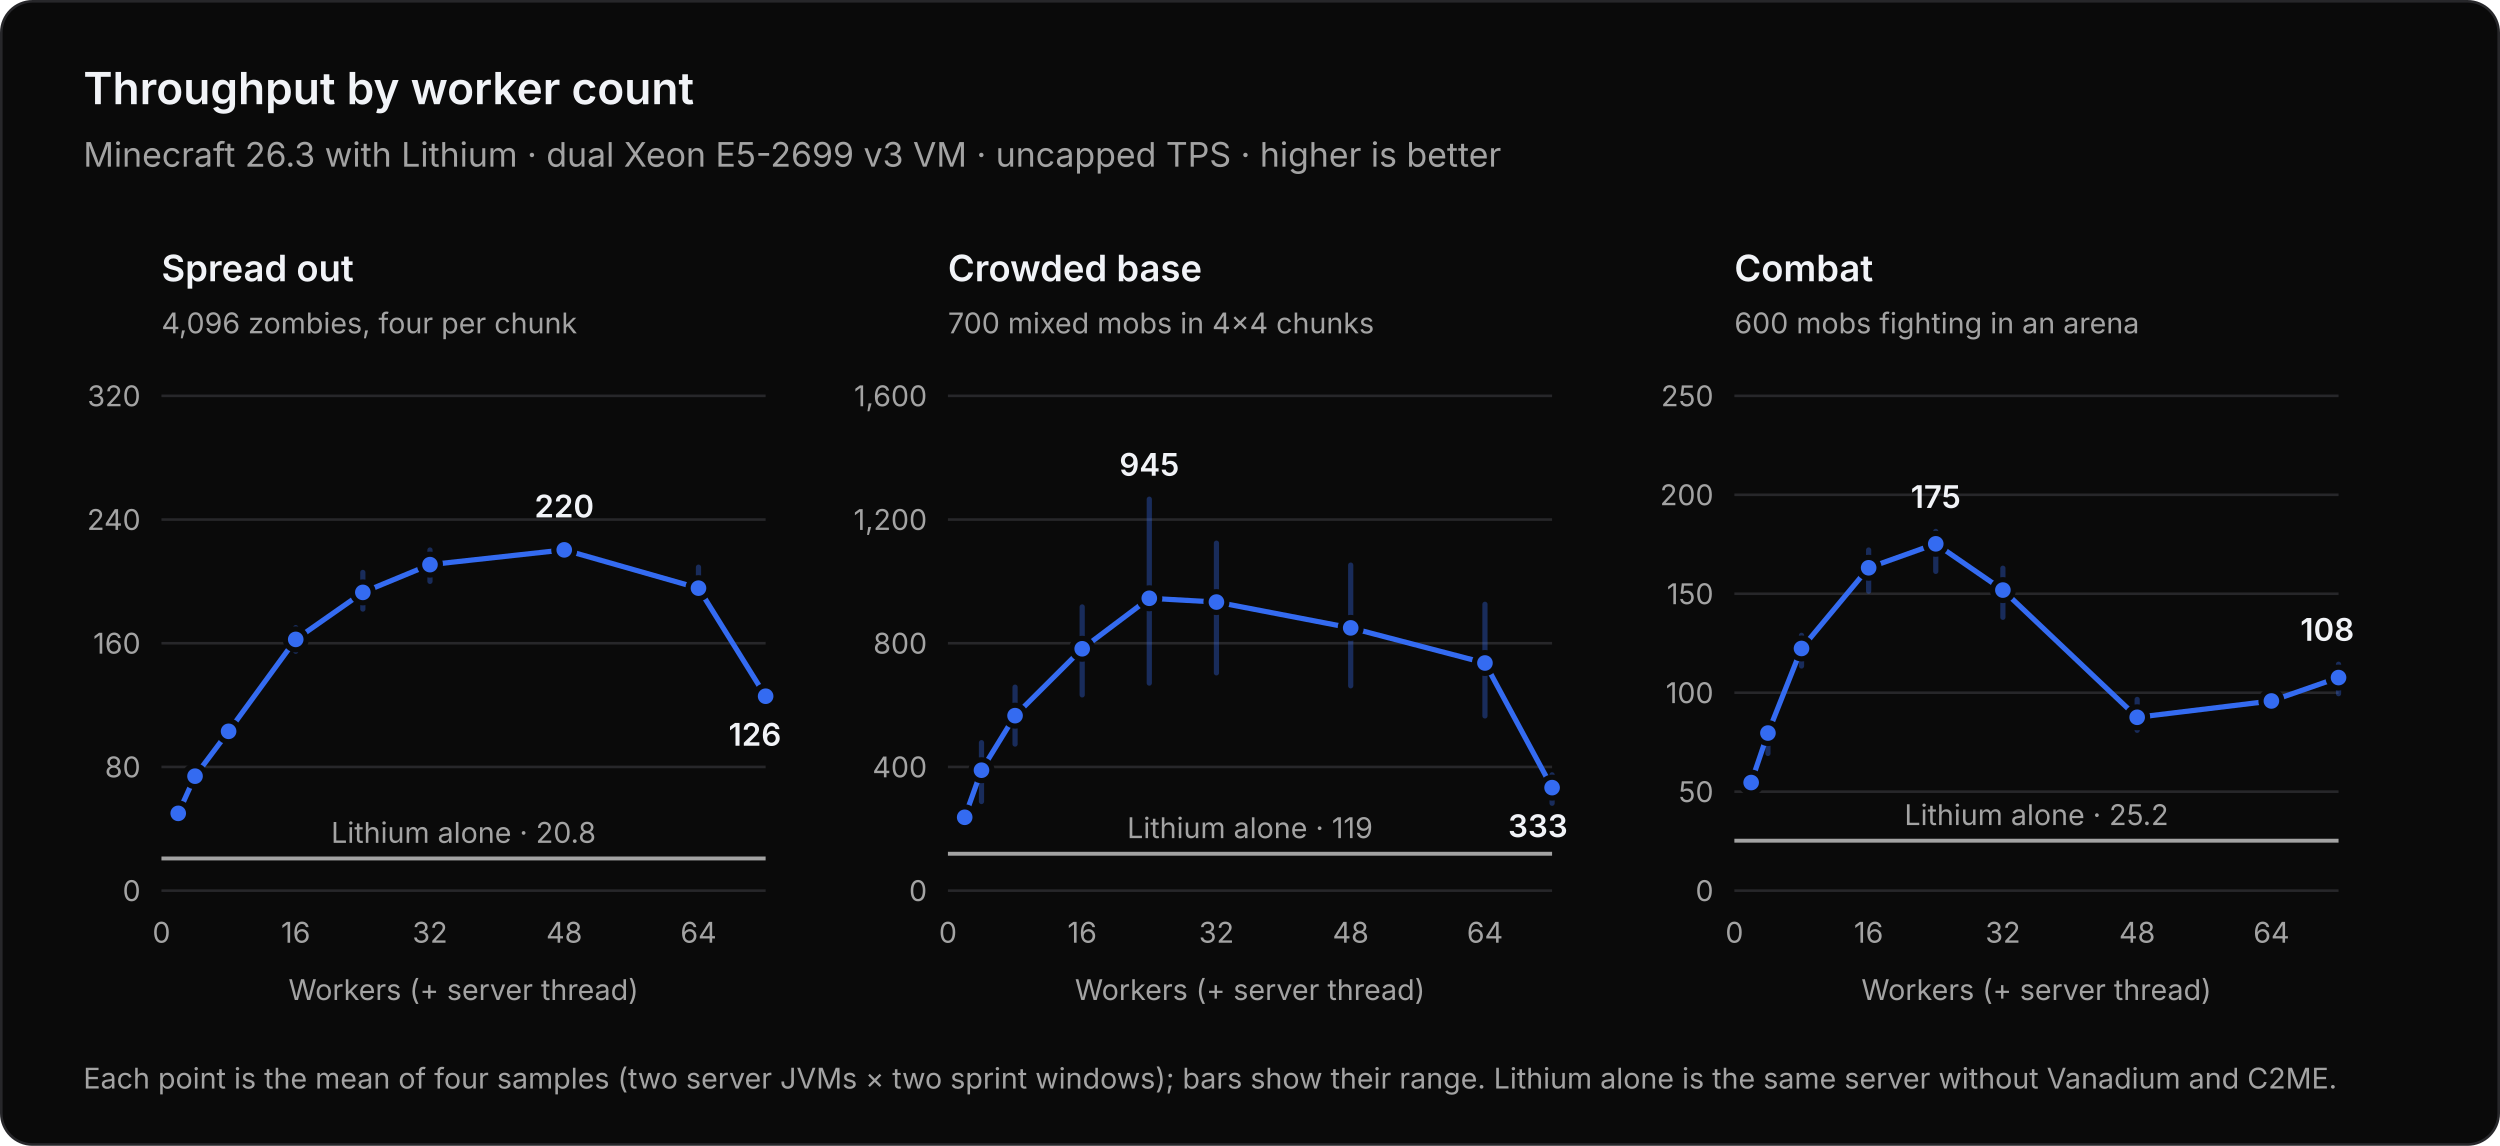
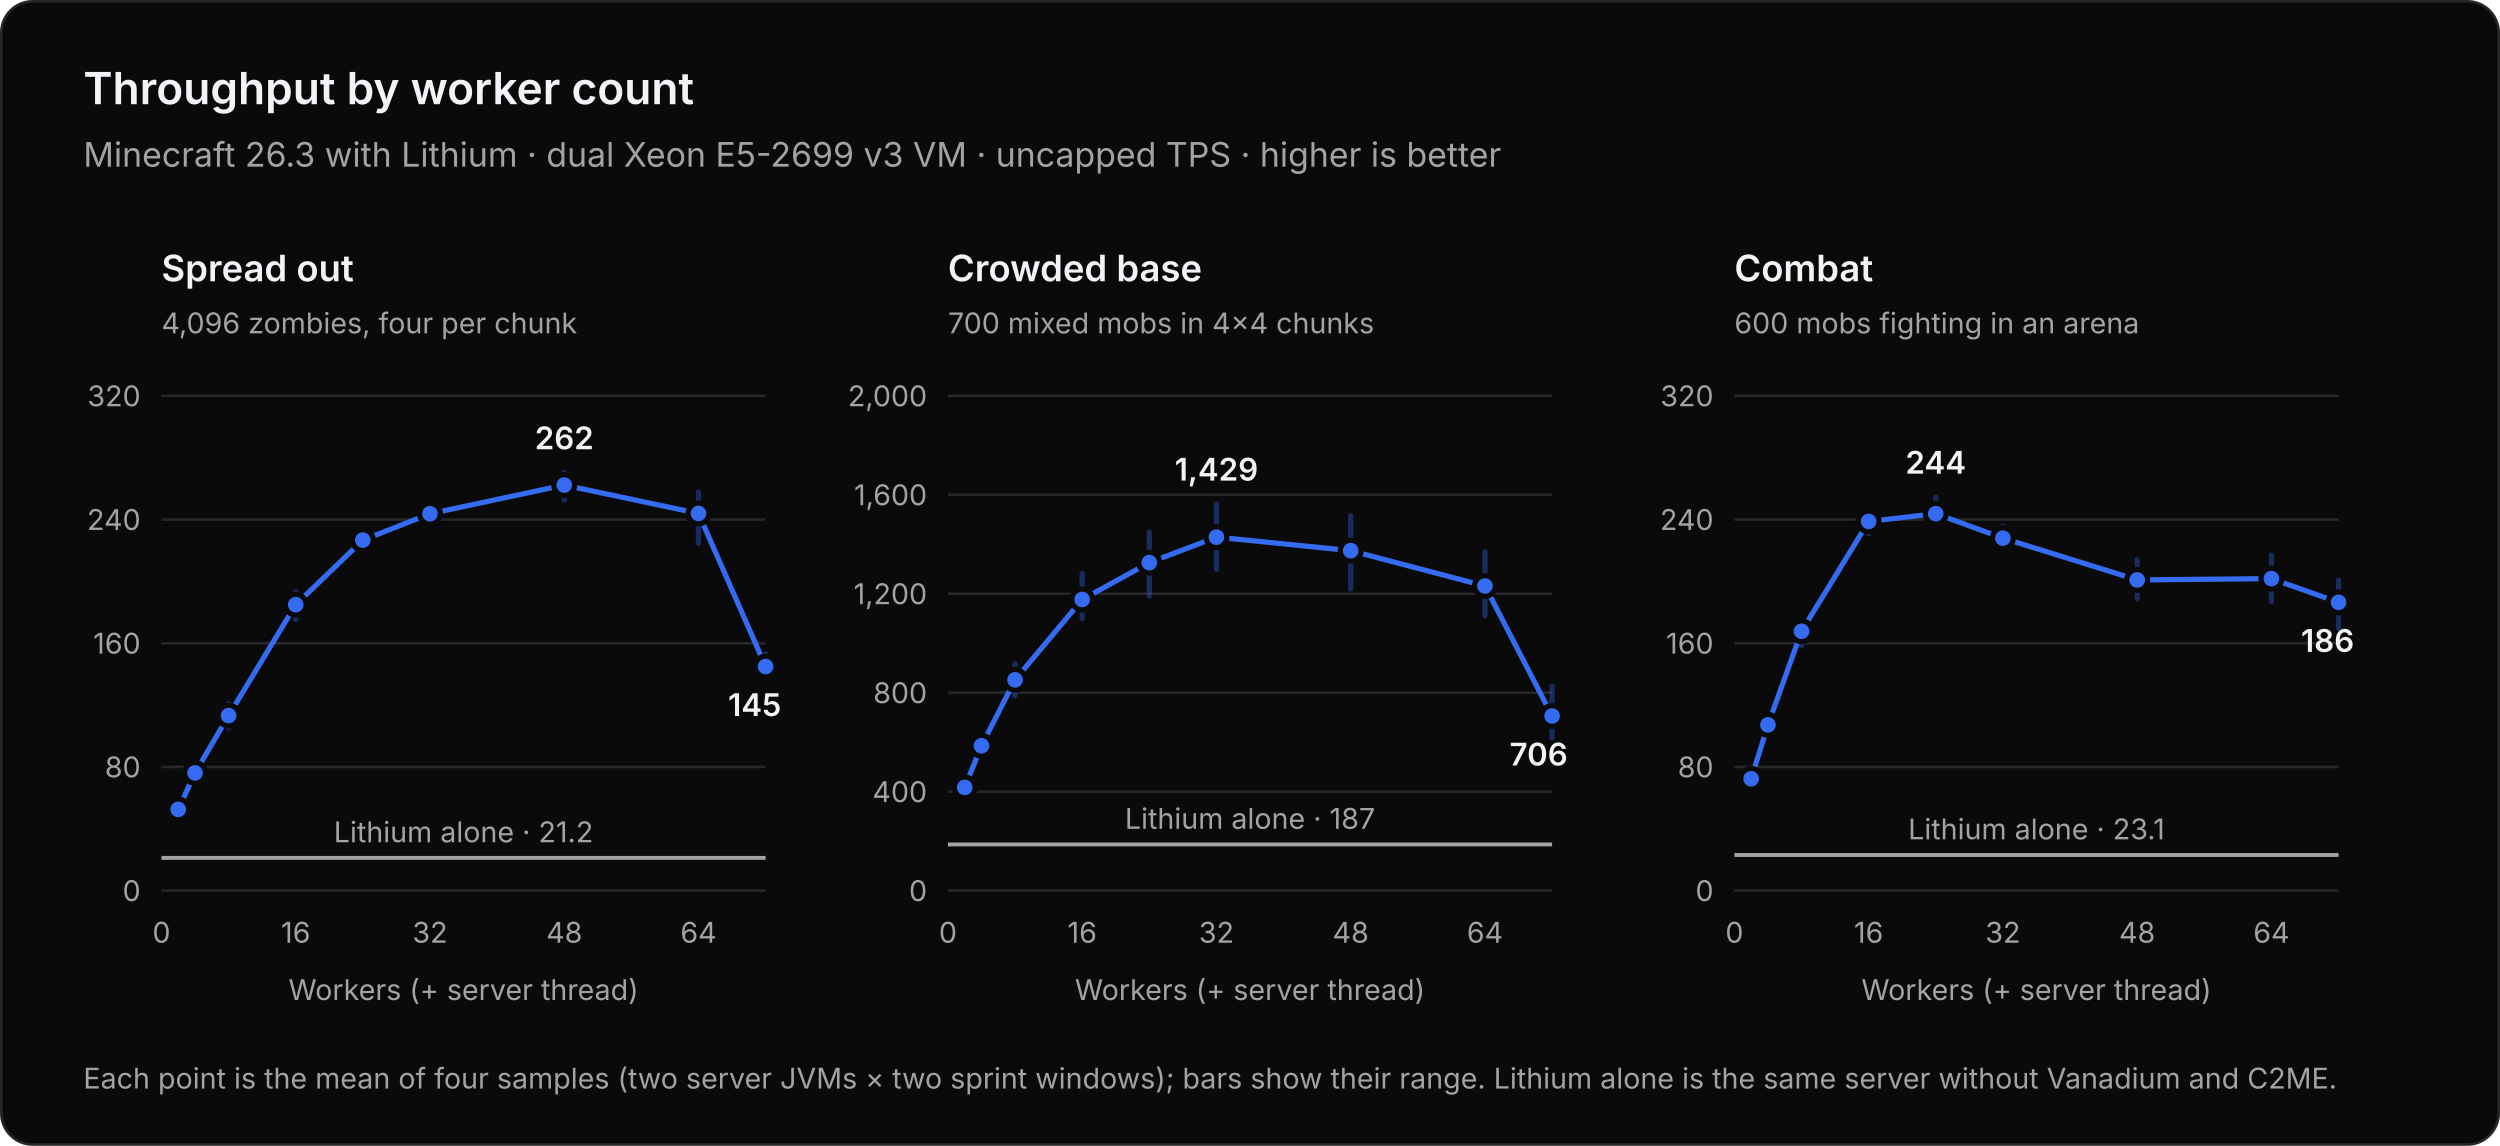
<svg xmlns="http://www.w3.org/2000/svg" width="960" height="440" viewBox="0 0 960 440" role="img" aria-labelledby="title desc">
  <rect x=".5" y=".5" width="959" height="439" rx="12" fill="#0a0a0a" stroke="#27272a" />
  <g font-family="Inter, -apple-system, Segoe UI, Helvetica, Arial, sans-serif">
    <text x="32" y="40" fill="#f1f3f7" font-size="17" font-weight="600">Throughput by worker count</text>
    <text x="32" y="64" fill="#a3a3a3" font-size="13">Minecraft 26.3 with Lithium · dual Xeon E5-2699 v3 VM · uncapped TPS · higher is better</text>
    <text x="62" y="108" fill="#f1f3f7" font-size="14" font-weight="600">Spread out</text>
    <text x="62" y="128" fill="#a3a3a3" font-size="11">4,096 zombies, four per chunk</text>
    <path d="M62 342.0H294" stroke="#27272a" />
    <text x="54" y="346.0" fill="#a3a3a3" font-size="11" text-anchor="end">0</text>
    <path d="M62 294.5H294" stroke="#27272a" />
    <text x="54" y="298.5" fill="#a3a3a3" font-size="11" text-anchor="end">80</text>
    <path d="M62 247.0H294" stroke="#27272a" />
    <text x="54" y="251.0" fill="#a3a3a3" font-size="11" text-anchor="end">160</text>
    <path d="M62 199.5H294" stroke="#27272a" />
    <text x="54" y="203.5" fill="#a3a3a3" font-size="11" text-anchor="end">240</text>
    <path d="M62 152.0H294" stroke="#27272a" />
    <text x="54" y="156.0" fill="#a3a3a3" font-size="11" text-anchor="end">320</text>
    <text x="62.0" y="362" fill="#a3a3a3" font-size="11" text-anchor="middle">0</text>
    <text x="113.56" y="362" fill="#a3a3a3" font-size="11" text-anchor="middle">16</text>
    <text x="165.11" y="362" fill="#a3a3a3" font-size="11" text-anchor="middle">32</text>
    <text x="216.67" y="362" fill="#a3a3a3" font-size="11" text-anchor="middle">48</text>
    <text x="268.22" y="362" fill="#a3a3a3" font-size="11" text-anchor="middle">64</text>
    <text x="178.0" y="384" fill="#a3a3a3" font-size="11" text-anchor="middle">Workers (+ server thread)</text>
-     <path d="M62 329.65H294" stroke="#a3a3a3" stroke-width="1.5" />
-     <text x="178.0" y="323.65" fill="#a3a3a3" font-size="11" text-anchor="middle">Lithium alone · 20.8</text>
-     <path d="M68.44 313.2V311.6" stroke="#346bf1" stroke-width="2" stroke-linecap="round" opacity=".35" />
-     <path d="M74.89 300.85V296.46" stroke="#346bf1" stroke-width="2" stroke-linecap="round" opacity=".35" />
-     <path d="M87.78 284.47V277.22" stroke="#346bf1" stroke-width="2" stroke-linecap="round" opacity=".35" />
-     <path d="M113.56 250.09V241.0" stroke="#346bf1" stroke-width="2" stroke-linecap="round" opacity=".35" />
-     <path d="M139.33 233.88V219.81" stroke="#346bf1" stroke-width="2" stroke-linecap="round" opacity=".35" />
-     <path d="M165.11 223.25V211.2" stroke="#346bf1" stroke-width="2" stroke-linecap="round" opacity=".35" />
-     <path d="M216.67 214.28V207.69" stroke="#346bf1" stroke-width="2" stroke-linecap="round" opacity=".35" />
-     <path d="M268.22 229.78V217.79" stroke="#346bf1" stroke-width="2" stroke-linecap="round" opacity=".35" />
-     <path d="M294.0 270.99V264.69" stroke="#346bf1" stroke-width="2" stroke-linecap="round" opacity=".35" />
-     <path d="M68.44 312.33 L74.89 298.05 L87.78 280.83 L113.56 245.53 L139.33 227.48 L165.11 216.82 L216.67 211.15 L268.22 225.85 L294.0 267.35" fill="none" stroke="#346bf1" stroke-width="2" stroke-linejoin="round" stroke-linecap="round" />
-     <circle cx="68.44" cy="312.33" r="4" fill="#346bf1" stroke="#0a0a0a" stroke-width="2" />
-     <circle cx="74.89" cy="298.05" r="4" fill="#346bf1" stroke="#0a0a0a" stroke-width="2" />
-     <circle cx="87.78" cy="280.83" r="4" fill="#346bf1" stroke="#0a0a0a" stroke-width="2" />
-     <circle cx="113.56" cy="245.53" r="4" fill="#346bf1" stroke="#0a0a0a" stroke-width="2" />
-     <circle cx="139.33" cy="227.48" r="4" fill="#346bf1" stroke="#0a0a0a" stroke-width="2" />
-     <circle cx="165.11" cy="216.82" r="4" fill="#346bf1" stroke="#0a0a0a" stroke-width="2" />
-     <circle cx="216.67" cy="211.15" r="4" fill="#346bf1" stroke="#0a0a0a" stroke-width="2" />
-     <circle cx="268.22" cy="225.85" r="4" fill="#346bf1" stroke="#0a0a0a" stroke-width="2" />
-     <circle cx="294.0" cy="267.35" r="4" fill="#346bf1" stroke="#0a0a0a" stroke-width="2" />
-     <text x="216.67" y="198.69" fill="#f1f3f7" font-size="12" font-weight="600" text-anchor="middle">220</text>
-     <text x="300.0" y="286.35" fill="#f1f3f7" font-size="12" font-weight="600" text-anchor="end">126</text>
+     <path d="M62 329.43H294" stroke="#a3a3a3" stroke-width="1.5" />
+     <text x="178.0" y="323.43" fill="#a3a3a3" font-size="11" text-anchor="middle">Lithium alone · 21.2</text>
+     <path d="M68.44 313.68V309.28" stroke="#346bf1" stroke-width="2" stroke-linecap="round" opacity=".35" />
+     <path d="M74.89 299.01V294.98" stroke="#346bf1" stroke-width="2" stroke-linecap="round" opacity=".35" />
+     <path d="M87.78 279.54V270.1" stroke="#346bf1" stroke-width="2" stroke-linecap="round" opacity=".35" />
+     <path d="M113.56 237.86V227.17" stroke="#346bf1" stroke-width="2" stroke-linecap="round" opacity=".35" />
+     <path d="M139.33 211.2V204.9" stroke="#346bf1" stroke-width="2" stroke-linecap="round" opacity=".35" />
+     <path d="M165.11 198.25V196.47" stroke="#346bf1" stroke-width="2" stroke-linecap="round" opacity=".35" />
+     <path d="M216.67 192.08V181.51" stroke="#346bf1" stroke-width="2" stroke-linecap="round" opacity=".35" />
+     <path d="M268.22 208.58V188.99" stroke="#346bf1" stroke-width="2" stroke-linecap="round" opacity=".35" />
+     <path d="M294.0 258.64V251.1" stroke="#346bf1" stroke-width="2" stroke-linecap="round" opacity=".35" />
+     <path d="M68.44 310.81 L74.89 296.79 L87.78 274.79 L113.56 232.2 L139.33 207.4 L165.11 197.27 L216.67 186.26 L268.22 197.17 L294.0 255.95" fill="none" stroke="#346bf1" stroke-width="2" stroke-linejoin="round" stroke-linecap="round" />
+     <circle cx="68.44" cy="310.81" r="4" fill="#346bf1" stroke="#0a0a0a" stroke-width="2" />
+     <circle cx="74.89" cy="296.79" r="4" fill="#346bf1" stroke="#0a0a0a" stroke-width="2" />
+     <circle cx="87.78" cy="274.79" r="4" fill="#346bf1" stroke="#0a0a0a" stroke-width="2" />
+     <circle cx="113.56" cy="232.2" r="4" fill="#346bf1" stroke="#0a0a0a" stroke-width="2" />
+     <circle cx="139.33" cy="207.4" r="4" fill="#346bf1" stroke="#0a0a0a" stroke-width="2" />
+     <circle cx="165.11" cy="197.27" r="4" fill="#346bf1" stroke="#0a0a0a" stroke-width="2" />
+     <circle cx="216.67" cy="186.26" r="4" fill="#346bf1" stroke="#0a0a0a" stroke-width="2" />
+     <circle cx="268.22" cy="197.17" r="4" fill="#346bf1" stroke="#0a0a0a" stroke-width="2" />
+     <circle cx="294.0" cy="255.95" r="4" fill="#346bf1" stroke="#0a0a0a" stroke-width="2" />
+     <text x="216.67" y="172.51" fill="#f1f3f7" font-size="12" font-weight="600" text-anchor="middle">262</text>
+     <text x="300.0" y="274.95" fill="#f1f3f7" font-size="12" font-weight="600" text-anchor="end">145</text>
    <text x="364" y="108" fill="#f1f3f7" font-size="14" font-weight="600">Crowded base</text>
    <text x="364" y="128" fill="#a3a3a3" font-size="11">700 mixed mobs in 4×4 chunks</text>
    <path d="M364 342.0H596" stroke="#27272a" />
    <text x="356" y="346.0" fill="#a3a3a3" font-size="11" text-anchor="end">0</text>
-     <path d="M364 294.5H596" stroke="#27272a" />
-     <text x="356" y="298.5" fill="#a3a3a3" font-size="11" text-anchor="end">400</text>
-     <path d="M364 247.0H596" stroke="#27272a" />
-     <text x="356" y="251.0" fill="#a3a3a3" font-size="11" text-anchor="end">800</text>
-     <path d="M364 199.5H596" stroke="#27272a" />
-     <text x="356" y="203.5" fill="#a3a3a3" font-size="11" text-anchor="end">1,200</text>
+     <path d="M364 304.0H596" stroke="#27272a" />
+     <text x="356" y="308.0" fill="#a3a3a3" font-size="11" text-anchor="end">400</text>
+     <path d="M364 266.0H596" stroke="#27272a" />
+     <text x="356" y="270.0" fill="#a3a3a3" font-size="11" text-anchor="end">800</text>
+     <path d="M364 228.0H596" stroke="#27272a" />
+     <text x="356" y="232.0" fill="#a3a3a3" font-size="11" text-anchor="end">1,200</text>
+     <path d="M364 190.0H596" stroke="#27272a" />
+     <text x="356" y="194.0" fill="#a3a3a3" font-size="11" text-anchor="end">1,600</text>
    <path d="M364 152.0H596" stroke="#27272a" />
-     <text x="356" y="156.0" fill="#a3a3a3" font-size="11" text-anchor="end">1,600</text>
+     <text x="356" y="156.0" fill="#a3a3a3" font-size="11" text-anchor="end">2,000</text>
    <text x="364.0" y="362" fill="#a3a3a3" font-size="11" text-anchor="middle">0</text>
    <text x="415.56" y="362" fill="#a3a3a3" font-size="11" text-anchor="middle">16</text>
    <text x="467.11" y="362" fill="#a3a3a3" font-size="11" text-anchor="middle">32</text>
    <text x="518.67" y="362" fill="#a3a3a3" font-size="11" text-anchor="middle">48</text>
    <text x="570.22" y="362" fill="#a3a3a3" font-size="11" text-anchor="middle">64</text>
    <text x="480.0" y="384" fill="#a3a3a3" font-size="11" text-anchor="middle">Workers (+ server thread)</text>
-     <path d="M364 327.84H596" stroke="#a3a3a3" stroke-width="1.5" />
-     <text x="480.0" y="321.84" fill="#a3a3a3" font-size="11" text-anchor="middle">Lithium alone · 119</text>
-     <path d="M370.44 317.11V310.25" stroke="#346bf1" stroke-width="2" stroke-linecap="round" opacity=".35" />
-     <path d="M376.89 307.78V285.18" stroke="#346bf1" stroke-width="2" stroke-linecap="round" opacity=".35" />
-     <path d="M389.78 285.72V263.87" stroke="#346bf1" stroke-width="2" stroke-linecap="round" opacity=".35" />
-     <path d="M415.56 266.84V233.06" stroke="#346bf1" stroke-width="2" stroke-linecap="round" opacity=".35" />
-     <path d="M441.33 262.31V191.69" stroke="#346bf1" stroke-width="2" stroke-linecap="round" opacity=".35" />
-     <path d="M467.11 258.38V208.57" stroke="#346bf1" stroke-width="2" stroke-linecap="round" opacity=".35" />
-     <path d="M518.67 263.35V217.0" stroke="#346bf1" stroke-width="2" stroke-linecap="round" opacity=".35" />
-     <path d="M570.22 274.91V232.05" stroke="#346bf1" stroke-width="2" stroke-linecap="round" opacity=".35" />
-     <path d="M596.0 308.45V297.53" stroke="#346bf1" stroke-width="2" stroke-linecap="round" opacity=".35" />
-     <path d="M370.44 313.84 L376.89 295.76 L389.78 274.81 L415.56 249.13 L441.33 229.74 L467.11 231.19 L518.67 241.11 L570.22 254.59 L596.0 302.45" fill="none" stroke="#346bf1" stroke-width="2" stroke-linejoin="round" stroke-linecap="round" />
-     <circle cx="370.44" cy="313.84" r="4" fill="#346bf1" stroke="#0a0a0a" stroke-width="2" />
-     <circle cx="376.89" cy="295.76" r="4" fill="#346bf1" stroke="#0a0a0a" stroke-width="2" />
-     <circle cx="389.78" cy="274.81" r="4" fill="#346bf1" stroke="#0a0a0a" stroke-width="2" />
-     <circle cx="415.56" cy="249.13" r="4" fill="#346bf1" stroke="#0a0a0a" stroke-width="2" />
-     <circle cx="441.33" cy="229.74" r="4" fill="#346bf1" stroke="#0a0a0a" stroke-width="2" />
-     <circle cx="467.11" cy="231.19" r="4" fill="#346bf1" stroke="#0a0a0a" stroke-width="2" />
-     <circle cx="518.67" cy="241.11" r="4" fill="#346bf1" stroke="#0a0a0a" stroke-width="2" />
-     <circle cx="570.22" cy="254.59" r="4" fill="#346bf1" stroke="#0a0a0a" stroke-width="2" />
-     <circle cx="596.0" cy="302.45" r="4" fill="#346bf1" stroke="#0a0a0a" stroke-width="2" />
-     <text x="441.33" y="182.69" fill="#f1f3f7" font-size="12" font-weight="600" text-anchor="middle">945</text>
-     <text x="602.0" y="321.45" fill="#f1f3f7" font-size="12" font-weight="600" text-anchor="end">333</text>
+     <path d="M364 324.27H596" stroke="#a3a3a3" stroke-width="1.5" />
+     <text x="480.0" y="318.27" fill="#a3a3a3" font-size="11" text-anchor="middle">Lithium alone · 187</text>
+     <path d="M370.44 306.15V299.4" stroke="#346bf1" stroke-width="2" stroke-linecap="round" opacity=".35" />
+     <path d="M376.89 289.51V282.25" stroke="#346bf1" stroke-width="2" stroke-linecap="round" opacity=".35" />
+     <path d="M389.78 267.2V254.85" stroke="#346bf1" stroke-width="2" stroke-linecap="round" opacity=".35" />
+     <path d="M415.56 237.6V220.2" stroke="#346bf1" stroke-width="2" stroke-linecap="round" opacity=".35" />
+     <path d="M441.33 228.9V204.32" stroke="#346bf1" stroke-width="2" stroke-linecap="round" opacity=".35" />
+     <path d="M467.11 218.62V193.56" stroke="#346bf1" stroke-width="2" stroke-linecap="round" opacity=".35" />
+     <path d="M518.67 226.15V198.06" stroke="#346bf1" stroke-width="2" stroke-linecap="round" opacity=".35" />
+     <path d="M570.22 236.45V211.86" stroke="#346bf1" stroke-width="2" stroke-linecap="round" opacity=".35" />
+     <path d="M596.0 283.36V263.49" stroke="#346bf1" stroke-width="2" stroke-linecap="round" opacity=".35" />
+     <path d="M370.44 302.37 L376.89 286.37 L389.78 261.05 L415.56 230.21 L441.33 216.05 L467.11 206.26 L518.67 211.46 L570.22 225.02 L596.0 274.94" fill="none" stroke="#346bf1" stroke-width="2" stroke-linejoin="round" stroke-linecap="round" />
+     <circle cx="370.44" cy="302.37" r="4" fill="#346bf1" stroke="#0a0a0a" stroke-width="2" />
+     <circle cx="376.89" cy="286.37" r="4" fill="#346bf1" stroke="#0a0a0a" stroke-width="2" />
+     <circle cx="389.78" cy="261.05" r="4" fill="#346bf1" stroke="#0a0a0a" stroke-width="2" />
+     <circle cx="415.56" cy="230.21" r="4" fill="#346bf1" stroke="#0a0a0a" stroke-width="2" />
+     <circle cx="441.33" cy="216.05" r="4" fill="#346bf1" stroke="#0a0a0a" stroke-width="2" />
+     <circle cx="467.11" cy="206.26" r="4" fill="#346bf1" stroke="#0a0a0a" stroke-width="2" />
+     <circle cx="518.67" cy="211.46" r="4" fill="#346bf1" stroke="#0a0a0a" stroke-width="2" />
+     <circle cx="570.22" cy="225.02" r="4" fill="#346bf1" stroke="#0a0a0a" stroke-width="2" />
+     <circle cx="596.0" cy="274.94" r="4" fill="#346bf1" stroke="#0a0a0a" stroke-width="2" />
+     <text x="467.11" y="184.56" fill="#f1f3f7" font-size="12" font-weight="600" text-anchor="middle">1,429</text>
+     <text x="602.0" y="293.94" fill="#f1f3f7" font-size="12" font-weight="600" text-anchor="end">706</text>
    <text x="666" y="108" fill="#f1f3f7" font-size="14" font-weight="600">Combat</text>
    <text x="666" y="128" fill="#a3a3a3" font-size="11">600 mobs fighting in an arena</text>
    <path d="M666 342.0H898" stroke="#27272a" />
    <text x="658" y="346.0" fill="#a3a3a3" font-size="11" text-anchor="end">0</text>
-     <path d="M666 304.0H898" stroke="#27272a" />
-     <text x="658" y="308.0" fill="#a3a3a3" font-size="11" text-anchor="end">50</text>
-     <path d="M666 266.0H898" stroke="#27272a" />
-     <text x="658" y="270.0" fill="#a3a3a3" font-size="11" text-anchor="end">100</text>
-     <path d="M666 228.0H898" stroke="#27272a" />
-     <text x="658" y="232.0" fill="#a3a3a3" font-size="11" text-anchor="end">150</text>
-     <path d="M666 190.0H898" stroke="#27272a" />
-     <text x="658" y="194.0" fill="#a3a3a3" font-size="11" text-anchor="end">200</text>
+     <path d="M666 294.5H898" stroke="#27272a" />
+     <text x="658" y="298.5" fill="#a3a3a3" font-size="11" text-anchor="end">80</text>
+     <path d="M666 247.0H898" stroke="#27272a" />
+     <text x="658" y="251.0" fill="#a3a3a3" font-size="11" text-anchor="end">160</text>
+     <path d="M666 199.5H898" stroke="#27272a" />
+     <text x="658" y="203.5" fill="#a3a3a3" font-size="11" text-anchor="end">240</text>
    <path d="M666 152.0H898" stroke="#27272a" />
-     <text x="658" y="156.0" fill="#a3a3a3" font-size="11" text-anchor="end">250</text>
+     <text x="658" y="156.0" fill="#a3a3a3" font-size="11" text-anchor="end">320</text>
    <text x="666.0" y="362" fill="#a3a3a3" font-size="11" text-anchor="middle">0</text>
    <text x="717.56" y="362" fill="#a3a3a3" font-size="11" text-anchor="middle">16</text>
    <text x="769.11" y="362" fill="#a3a3a3" font-size="11" text-anchor="middle">32</text>
    <text x="820.67" y="362" fill="#a3a3a3" font-size="11" text-anchor="middle">48</text>
    <text x="872.22" y="362" fill="#a3a3a3" font-size="11" text-anchor="middle">64</text>
    <text x="782.0" y="384" fill="#a3a3a3" font-size="11" text-anchor="middle">Workers (+ server thread)</text>
-     <path d="M666 322.83H898" stroke="#a3a3a3" stroke-width="1.5" />
-     <text x="782.0" y="316.83" fill="#a3a3a3" font-size="11" text-anchor="middle">Lithium alone · 25.2</text>
-     <path d="M672.44 303.92V296.86" stroke="#346bf1" stroke-width="2" stroke-linecap="round" opacity=".35" />
-     <path d="M678.89 289.33V278.08" stroke="#346bf1" stroke-width="2" stroke-linecap="round" opacity=".35" />
-     <path d="M691.78 255.74V243.96" stroke="#346bf1" stroke-width="2" stroke-linecap="round" opacity=".35" />
-     <path d="M717.56 227.01V211.2" stroke="#346bf1" stroke-width="2" stroke-linecap="round" opacity=".35" />
-     <path d="M743.33 219.41V204.06" stroke="#346bf1" stroke-width="2" stroke-linecap="round" opacity=".35" />
-     <path d="M769.11 237.04V218.2" stroke="#346bf1" stroke-width="2" stroke-linecap="round" opacity=".35" />
-     <path d="M820.67 280.44V268.58" stroke="#346bf1" stroke-width="2" stroke-linecap="round" opacity=".35" />
-     <path d="M872.22 271.7V266.0" stroke="#346bf1" stroke-width="2" stroke-linecap="round" opacity=".35" />
-     <path d="M898.0 266.38V255.06" stroke="#346bf1" stroke-width="2" stroke-linecap="round" opacity=".35" />
-     <path d="M672.44 300.5 L678.89 281.49 L691.78 249.01 L717.56 218.03 L743.33 208.83 L769.11 226.59 L820.67 275.44 L872.22 269.17 L898.0 260.19" fill="none" stroke="#346bf1" stroke-width="2" stroke-linejoin="round" stroke-linecap="round" />
-     <circle cx="672.44" cy="300.5" r="4" fill="#346bf1" stroke="#0a0a0a" stroke-width="2" />
-     <circle cx="678.89" cy="281.49" r="4" fill="#346bf1" stroke="#0a0a0a" stroke-width="2" />
-     <circle cx="691.78" cy="249.01" r="4" fill="#346bf1" stroke="#0a0a0a" stroke-width="2" />
-     <circle cx="717.56" cy="218.03" r="4" fill="#346bf1" stroke="#0a0a0a" stroke-width="2" />
-     <circle cx="743.33" cy="208.83" r="4" fill="#346bf1" stroke="#0a0a0a" stroke-width="2" />
-     <circle cx="769.11" cy="226.59" r="4" fill="#346bf1" stroke="#0a0a0a" stroke-width="2" />
-     <circle cx="820.67" cy="275.44" r="4" fill="#346bf1" stroke="#0a0a0a" stroke-width="2" />
-     <circle cx="872.22" cy="269.17" r="4" fill="#346bf1" stroke="#0a0a0a" stroke-width="2" />
-     <circle cx="898.0" cy="260.19" r="4" fill="#346bf1" stroke="#0a0a0a" stroke-width="2" />
-     <text x="743.33" y="195.06" fill="#f1f3f7" font-size="12" font-weight="600" text-anchor="middle">175</text>
-     <text x="904.0" y="246.06" fill="#f1f3f7" font-size="12" font-weight="600" text-anchor="end">108</text>
+     <path d="M666 328.31H898" stroke="#a3a3a3" stroke-width="1.5" />
+     <text x="782.0" y="322.31" fill="#a3a3a3" font-size="11" text-anchor="middle">Lithium alone · 23.1</text>
+     <path d="M672.44 300.02V297.59" stroke="#346bf1" stroke-width="2" stroke-linecap="round" opacity=".35" />
+     <path d="M678.89 281.5V276.51" stroke="#346bf1" stroke-width="2" stroke-linecap="round" opacity=".35" />
+     <path d="M691.78 247.89V238.57" stroke="#346bf1" stroke-width="2" stroke-linecap="round" opacity=".35" />
+     <path d="M717.56 204.9V196.83" stroke="#346bf1" stroke-width="2" stroke-linecap="round" opacity=".35" />
+     <path d="M743.33 200.98V190.89" stroke="#346bf1" stroke-width="2" stroke-linecap="round" opacity=".35" />
+     <path d="M769.11 210.37V201.99" stroke="#346bf1" stroke-width="2" stroke-linecap="round" opacity=".35" />
+     <path d="M820.67 229.96V214.88" stroke="#346bf1" stroke-width="2" stroke-linecap="round" opacity=".35" />
+     <path d="M872.22 231.03V213.22" stroke="#346bf1" stroke-width="2" stroke-linecap="round" opacity=".35" />
+     <path d="M898.0 241.18V222.78" stroke="#346bf1" stroke-width="2" stroke-linecap="round" opacity=".35" />
+     <path d="M672.44 299.07 L678.89 278.36 L691.78 242.4 L717.56 200.24 L743.33 197.24 L769.11 206.65 L820.67 222.69 L872.22 222.2 L898.0 231.31" fill="none" stroke="#346bf1" stroke-width="2" stroke-linejoin="round" stroke-linecap="round" />
+     <circle cx="672.44" cy="299.07" r="4" fill="#346bf1" stroke="#0a0a0a" stroke-width="2" />
+     <circle cx="678.89" cy="278.36" r="4" fill="#346bf1" stroke="#0a0a0a" stroke-width="2" />
+     <circle cx="691.78" cy="242.4" r="4" fill="#346bf1" stroke="#0a0a0a" stroke-width="2" />
+     <circle cx="717.56" cy="200.24" r="4" fill="#346bf1" stroke="#0a0a0a" stroke-width="2" />
+     <circle cx="743.33" cy="197.24" r="4" fill="#346bf1" stroke="#0a0a0a" stroke-width="2" />
+     <circle cx="769.11" cy="206.65" r="4" fill="#346bf1" stroke="#0a0a0a" stroke-width="2" />
+     <circle cx="820.67" cy="222.69" r="4" fill="#346bf1" stroke="#0a0a0a" stroke-width="2" />
+     <circle cx="872.22" cy="222.2" r="4" fill="#346bf1" stroke="#0a0a0a" stroke-width="2" />
+     <circle cx="898.0" cy="231.31" r="4" fill="#346bf1" stroke="#0a0a0a" stroke-width="2" />
+     <text x="743.33" y="181.89" fill="#f1f3f7" font-size="12" font-weight="600" text-anchor="middle">244</text>
+     <text x="904.0" y="250.31" fill="#f1f3f7" font-size="12" font-weight="600" text-anchor="end">186</text>
    <text x="32" y="418" fill="#a3a3a3" font-size="11">Each point is the mean of four samples (two server JVMs × two sprint windows); bars show their range. Lithium alone is the same server without Vanadium and C2ME.</text>
  </g>
</svg>
